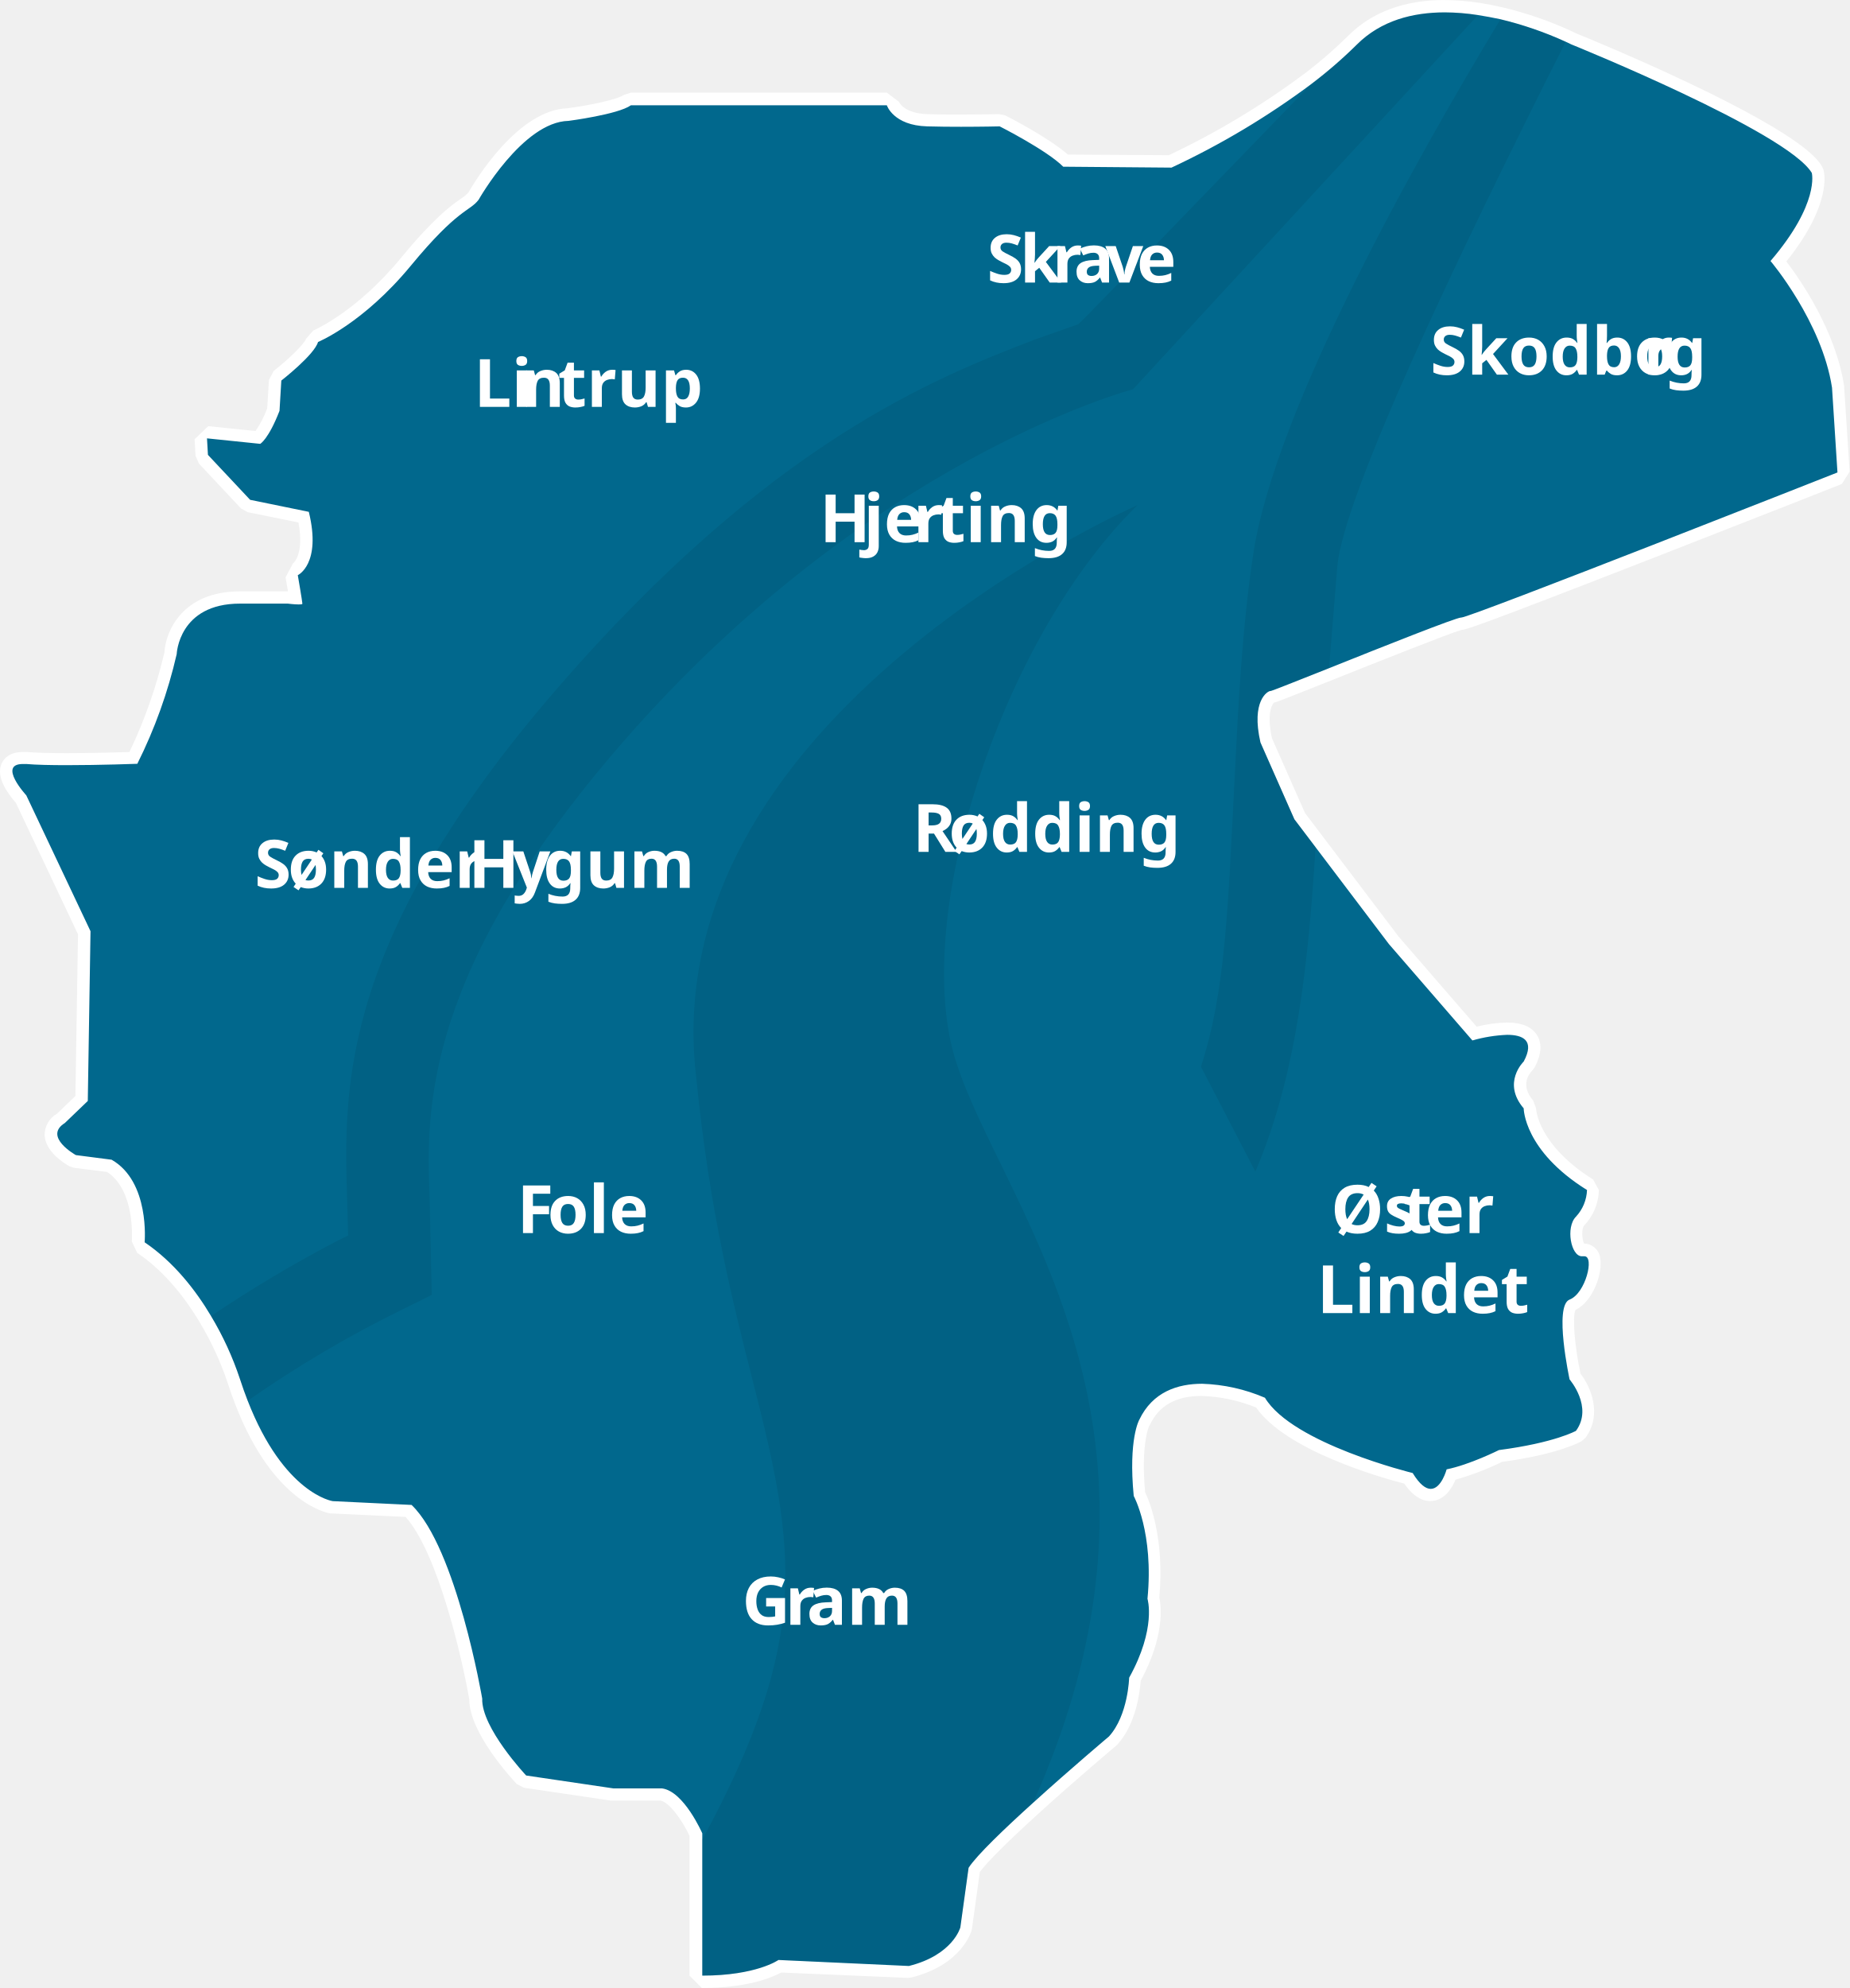
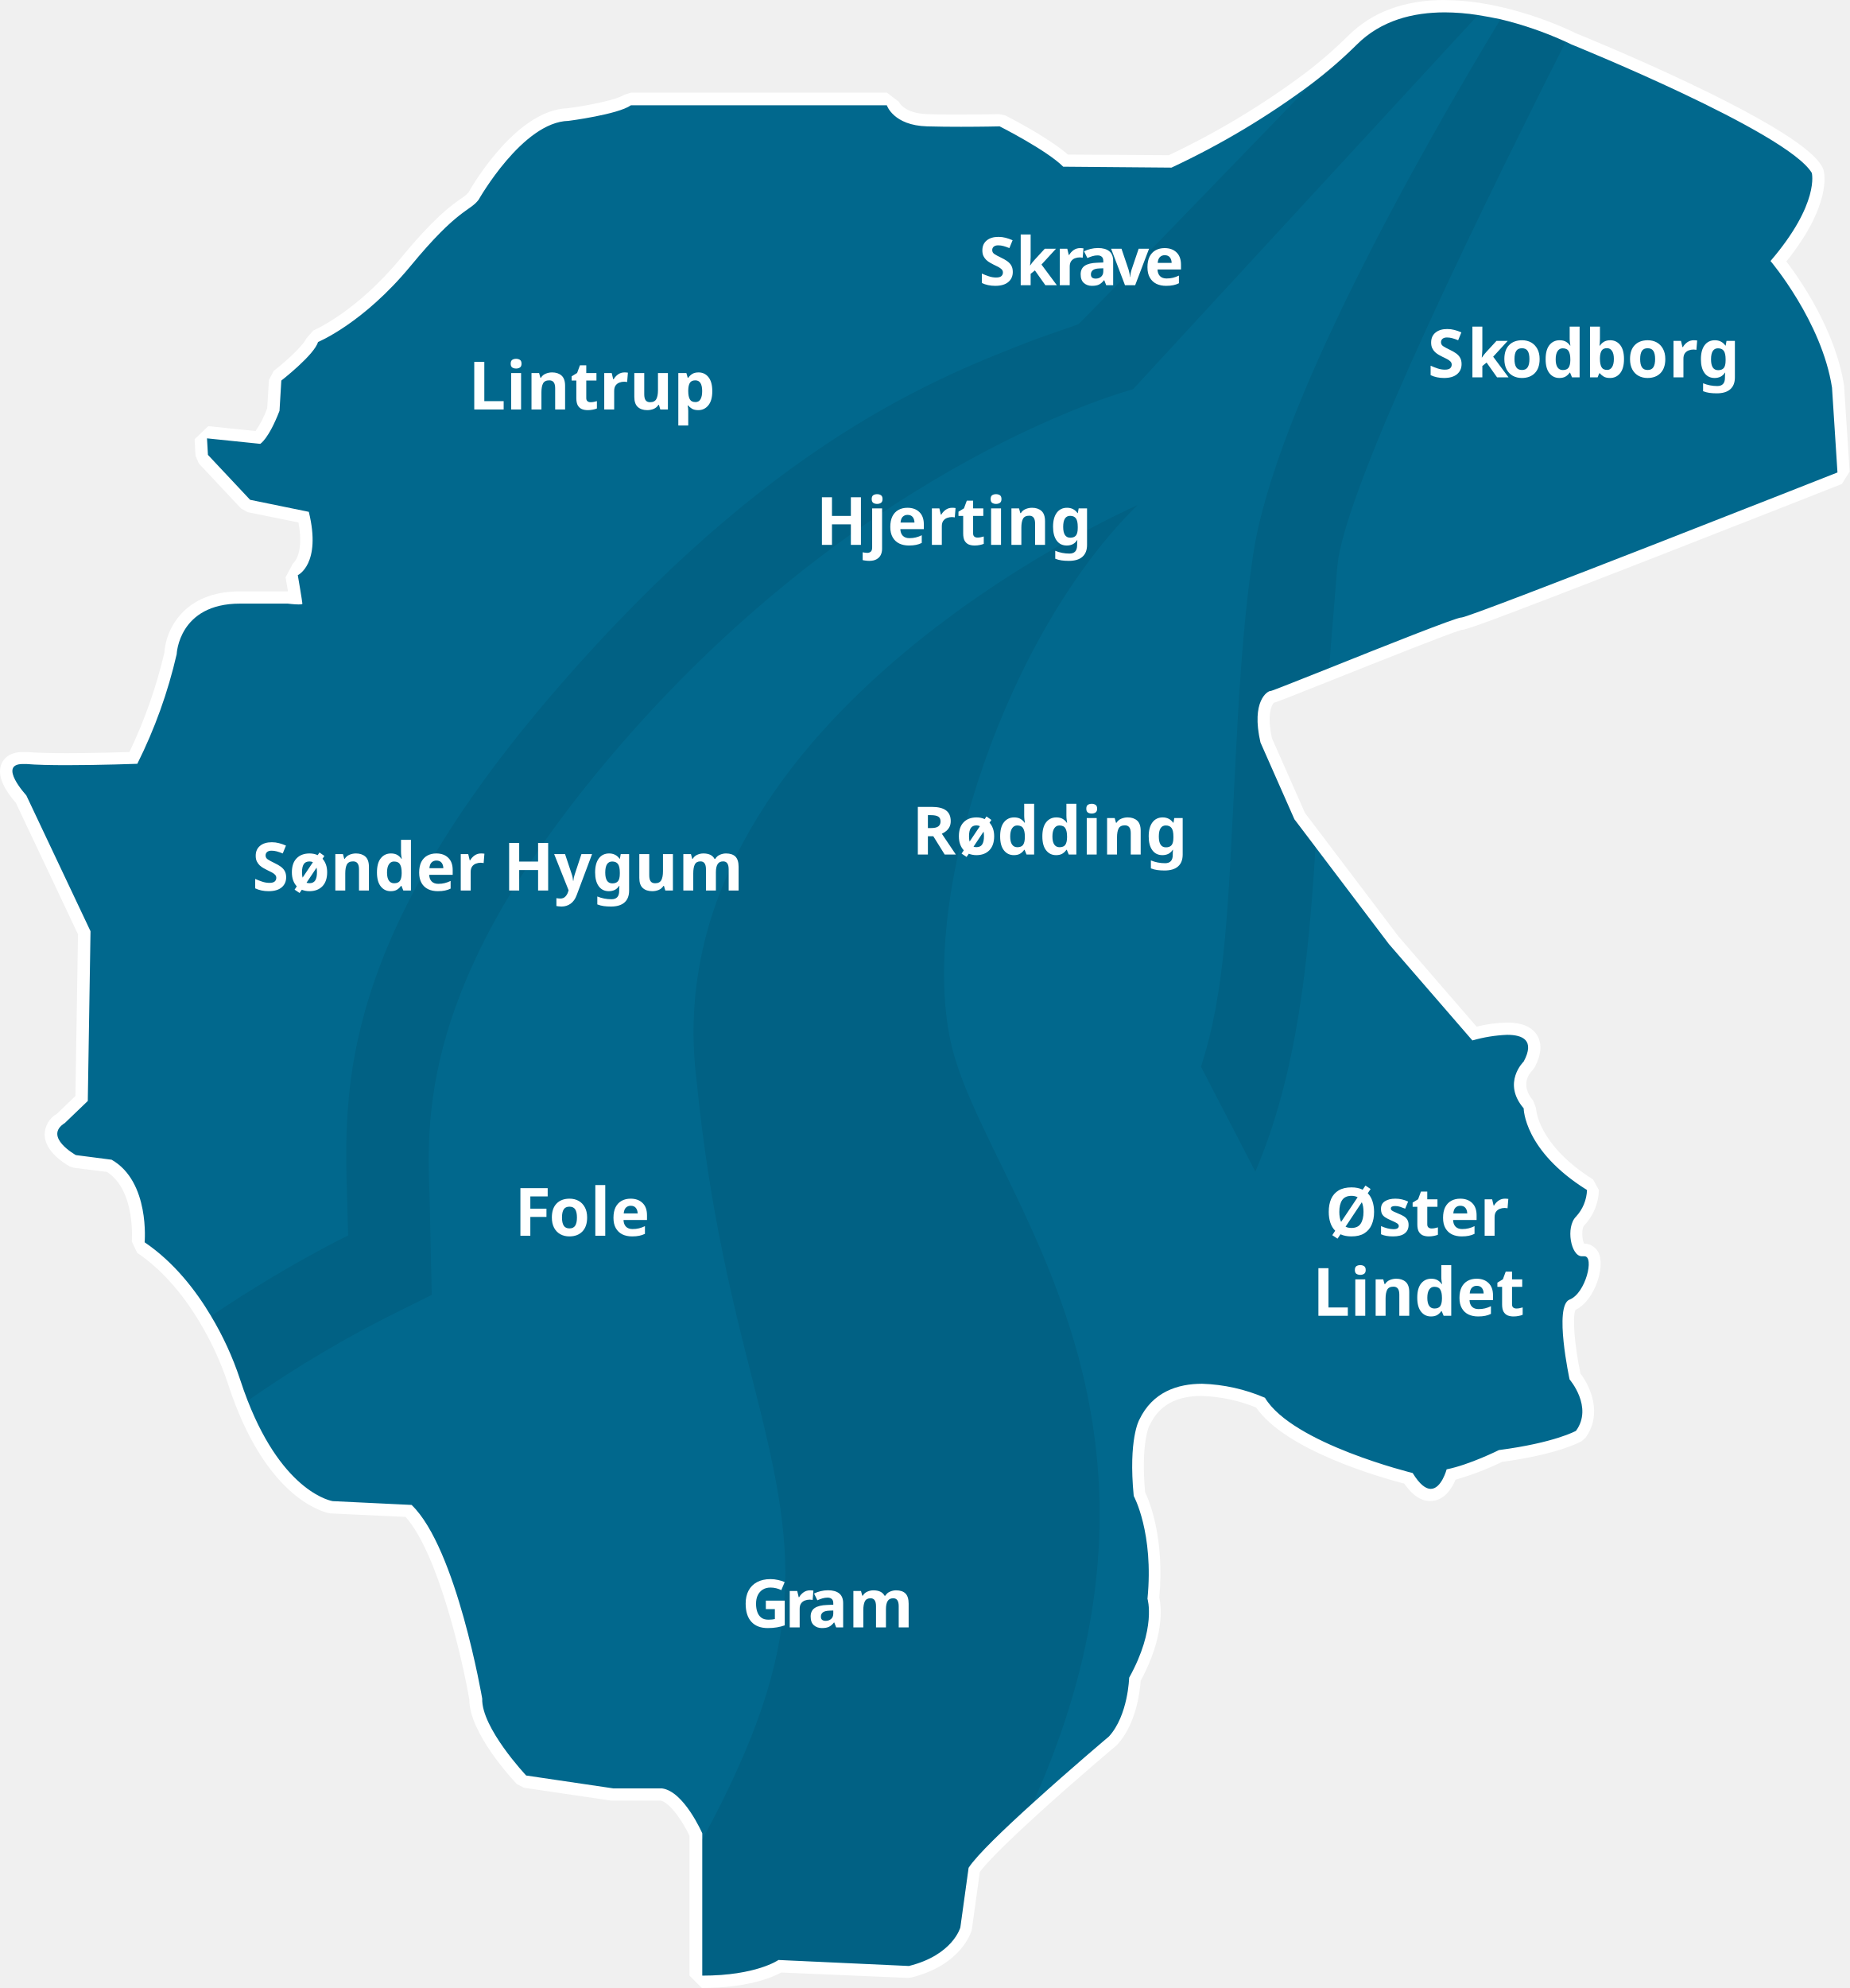
<svg xmlns="http://www.w3.org/2000/svg" id="Layer_1" data-name="Layer 1" viewBox="0 0 448.17 481.54">
  <path d="M286.09,480.1V446c-1.21-2.65-4.89-9.18-8.38-9.71H266l-.22,0-21.12-3.11-.87-.46c-.46-.49-11.17-11.93-11.09-19.58-.43-2.41-6.41-35.4-16.26-45.55l-18.54-.86-.15,0c-.52-.07-12.76-2.13-21.77-25.25-.64-1.64-1.28-3.44-1.89-5.34a76.21,76.21,0,0,0-6.88-14.95c-4.5-7.56-9.77-13.41-15.65-17.39l-.66-1.38c0-.14,1.11-13.51-7-18.42l-8.36-1.08-.54-.17c-.86-.48-5.19-3.05-5.28-6.37a4.51,4.51,0,0,1,2.41-3.91l5-4.8.64-40.15-15.31-32.38c-1.27-1.41-4.5-5.39-3.34-8,.38-.87,1.35-1.91,3.78-1.91.29,0,.61,0,.95,0,2.1.19,5.37.28,9.7.28,6.52,0,13.68-.21,16.13-.29a120.25,120.25,0,0,0,9-25.39c.14-1.58,1.66-13.51,16.82-13.51h11.75s.85.11,1.67.16c-.21-1.32-.56-3.39-.89-5.31l.85-1.61s4.31-2.37,2.06-12.7l-13.29-2.7-.8-.45-10.21-10.89-.41-.94-.23-4,1.66-1.57L180,107.51c.55-.59,1.93-2.36,3.67-6.77l.43-7.1.57-1.09c3.17-2.46,7.85-6.74,8.37-8.56l.87-1c.11-.05,10.72-4.52,21.87-18,8-9.64,11.85-12.39,14.17-14a9.57,9.57,0,0,0,2.18-1.86c1-1.67,11.43-19.47,22.93-19.78,4.51-.59,12.32-2.05,14.36-3.5l.87-.28h62l1.43,1.05c.05.13,1.45,3.87,8.4,4.07,2.41.06,5.15.09,8.16.09,5.12,0,9.28-.09,9.32-.09l.71.16c.46.23,10.84,5.54,15.27,9.62l25.31.21a194.22,194.22,0,0,0,33.36-20A110.73,110.73,0,0,0,445,11.31c5.47-5.47,13-8.25,22.36-8.25a55.58,55.58,0,0,1,8.32.66c1.83.29,3.69.65,5.51,1.08a88.47,88.47,0,0,1,16.13,5.54c.74.34,1.22.58,1.38.66,2.9,1.18,52.77,21.49,58.91,31.72l.16.38c.09.32,2,7.91-9.5,21.75,2.85,3.6,12.28,16.4,14.43,30.44l0,.13,1.33,20.44-1,1.5c-33.35,13.16-89.61,35.23-91.66,35.24l0,0c-2.1.45-19.28,7.3-30.7,11.84l-.8.32c-12.9,5.14-14.12,5.6-14.6,5.64-.92.55-2.75,3.34-1.15,10.47l8.1,18.39,5,6.64,17.76,23.45,19.55,22.55a34.66,34.66,0,0,1,7.91-1.16c3,0,5.05.8,6,2.4s.72,3.68-.67,6.28l-.28.37c-.43.43-4.15,4.33.1,9.28l.36,1c0,.08.3,9.58,14.63,18.51l.71,1.27a11.48,11.48,0,0,1-3.11,7.51c-.95.95-1.22,3.38-.6,5.41.35,1.17.83,1.6,1,1.63a2.94,2.94,0,0,1,.63-.08,2.52,2.52,0,0,1,2.45,2.32c.59,3.13-1.74,9.6-5.51,11.07-1.25.49-1.14,8.25.84,17.26,2.25,2.78,5.14,8.87,1.38,14l-.47.42c-.22.12-5.45,3-19,4.82a64.94,64.94,0,0,1-11.94,4.49c-.6,1.67-2.14,4.95-5,4.95-1.83,0-3.57-1.32-5.33-4-4.28-1.1-29-7.83-35.86-18.34a40.13,40.13,0,0,0-14.2-3.09c-6.71,0-11.38,2.65-13.88,7.88l-.05.1s-2.37,4.56-1.17,17.27c.84,1.7,4.76,10.5,3.38,25.21.38,1.59,1.52,8.69-4.47,19.66-.1,1.85-.79,9.9-5.27,14.82l-.14.13c-.09.08-9.41,7.94-18.26,15.94h0c-10.28,9.31-14,13.43-15.27,15.26l-2,14.1,0,.18c-.08.31-2.14,7.56-13.54,10.4l-.43,0-31.1-1.32c-1.61.94-7.4,3.77-18.85,3.77Z" transform="translate(-117.4 -1.56)" style="fill:#01688d" />
  <path d="M467.4,4.56a52.74,52.74,0,0,1,8.08.65c1.85.28,3.66.64,5.4,1a86.89,86.89,0,0,1,15.84,5.45c.9.41,1.39.66,1.39.66s52.24,21.12,58.25,31.12c0,0,2,7.33-10,21.34,0,0,12.45,14.68,14.9,30.68L562.58,116s-89,35.14-91.11,35.14h0s0,0-.06,0c-1.22,0-18.87,7-32,12.27-7.74,3.08-13.91,5.53-14.17,5.53h-.07c-.6,0-4.72,2.3-2.39,12.46L431,200l5.14,6.78,17.76,23.45,20.23,23.35a35.59,35.59,0,0,1,8.43-1.36c3.75,0,6.77,1.3,4,6.47,0,0-5.33,5.12,0,11.34,0,0,0,10.23,15.34,19.78a10,10,0,0,1-2.67,6.45c-2.55,2.56-1.23,9.6,1.42,9.6a1.47,1.47,0,0,0,.36,0,.93.93,0,0,1,.27,0c2.47,0,.27,9-3.6,10.49s0,19.34,0,19.34,5.77,6.67,1.55,12.45c0,0-5.11,2.89-18.67,4.66,0,0-7.11,3.56-12.67,4.67,0,0-1.26,4.73-3.85,4.73-1.18,0-2.64-1-4.38-3.84,0,0-29.12-7.11-35.79-18.23a41.87,41.87,0,0,0-15.22-3.39c-5.89,0-12,1.94-15.23,8.73,0,0-2.68,4.67-1.34,18.45,0,0,4.9,8.9,3.33,24.9,0,0,2.23,7.11-4.44,19.12,0,0-.23,9.11-4.89,14.23,0,0-9.32,7.85-18.3,16h0c-7,6.32-13.77,12.8-15.71,15.82l-2,14.44s-1.78,6.68-12.46,9.34L306,476.31s-5.33,3.79-18.45,3.79V445.64s-4.45-10.23-9.78-10.89H266l-21.12-3.12S234,420.08,234.23,413c0,0-6.22-36.47-17.11-46.91L198,365.17s-11.79-1.74-20.59-24.32c-.64-1.64-1.26-3.38-1.87-5.25a76.16,76.16,0,0,0-7-15.25c-3.7-6.23-9-13.07-16.1-17.88,0,0,1.33-14.67-8-20l-8.66-1.12s-8-4.44-2.67-7.77l5.56-5.34.66-41.12-15.56-32.91s-7-7.59-.82-7.59a8.15,8.15,0,0,1,.82,0c2.41.21,6,.28,9.83.28,8.11,0,17.07-.33,17.07-.33A118.85,118.85,0,0,0,160.21,160s.45-12.23,15.33-12.23h11.57s1.58.2,2.63.2c.53,0,.92,0,.92-.2,0-.44-1.11-6.89-1.11-6.89s5.78-2.66,2.67-15.34L178,122.63l-10.22-10.89-.23-4,12.9,1.33s2-1.11,4.67-8l.44-7.33s8-6.22,8.89-9.34c0,0,10.9-4.45,22.45-18.44s14.24-13.12,16.45-16c0,0,10.68-18.9,21.79-19.12,0,0,12-1.55,15.12-3.78h62s1.56,4.89,9.79,5.11c2.74.08,5.6.1,8.2.1,5.2,0,9.35-.1,9.35-.1S371,37.93,375,41.94l26.23.22a193.72,193.72,0,0,0,33.95-20.3,110.55,110.55,0,0,0,10.95-9.49c5.86-5.86,13.6-7.81,21.31-7.81m0-3c-9.78,0-17.67,2.92-23.43,8.69a106.34,106.34,0,0,1-10.65,9.22,192.89,192.89,0,0,1-32.77,19.68L376.14,39c-4.68-4.07-14-8.9-15.16-9.47l-1.44-.32s-4.17.09-9.28.09c-3,0-5.73,0-8.12-.09-5.79-.16-7-3-7-3.12l0,.09L332.27,24h-62l-1.74.56c-1.53,1.09-8.22,2.52-13.61,3.22-12.05.41-22.4,17.56-24.05,20.43A8.64,8.64,0,0,1,229,49.73c-2.38,1.69-6.37,4.51-14.46,14.31C203.72,77.19,193.4,81.58,193.3,81.62l-1.75,2c-.4,1.2-4.06,4.85-7.84,7.78l-1.15,2.19-.42,6.86a24.51,24.51,0,0,1-2.83,5.52l-11.46-1.18-3.3,3.16.22,4,.81,1.88,10.22,10.89,1.59.89,12.32,2.5c1.53,8.17-1.51,10.11-1.54,10.13l.13-.07-1.71,3.24c.2,1.13.4,2.32.58,3.39H175.54c-13.8,0-18,9.52-18.31,14.82a118.73,118.73,0,0,1-8.47,24.1c-3,.1-9.35.27-15.18.27-4.29,0-7.51-.09-9.57-.27-.37,0-.74,0-1.08,0-3.41,0-4.69,1.76-5.15,2.81-1.41,3.2,1.41,7.17,3.45,9.47l15.07,31.87-.63,39.17-4.46,4.28a5.93,5.93,0,0,0-3,5.12c.11,4,4.66,6.87,6.05,7.64l1.07.35,8,1c7,4.55,6,16.71,6,16.84l1.31,2.75c5.7,3.86,10.82,9.55,15.2,16.92a73.85,73.85,0,0,1,6.72,14.59l0,0c.62,1.93,1.27,3.76,1.93,5.43,9.32,23.92,22.39,26.1,22.94,26.19l.3,0,17.93.84c7.89,8.78,13.74,34.42,15.44,44.21,0,8.09,10.31,19.22,11.49,20.48l1.75.91,21.12,3.12.44,0h11.55c2.24.45,5.37,5,7,8.53V480.1l3,3c11,0,17-2.54,19.22-3.75l30.67,1.3.85-.09c12.25-3.05,14.54-11.13,14.63-11.48l.07-.36,1.9-13.73c1.24-1.67,4.78-5.61,14.84-14.71h0c8.82-8,18.12-15.82,18.22-15.9l.28-.27c4.56-5,5.46-12.91,5.63-15.41,5.81-10.78,5-17.95,4.52-20.19,1.28-14.26-2.32-23.16-3.44-25.5-1.07-11.86,1-16.15,1.05-16.19l0,.06.1-.19c2.26-4.73,6.36-7,12.53-7a38.32,38.32,0,0,1,13.21,2.8c7.24,10.41,29.92,16.88,35.91,18.44,1.15,1.68,3.29,4.22,6.27,4.22,3.39,0,5.25-3.06,6.14-5.18a68,68,0,0,0,11.26-4.31c13.62-1.83,19-4.84,19.27-5l.94-.83c4.17-5.7,1.27-12.32-1.2-15.55-1.4-6.57-2-13.57-1.23-15.41,4.26-2.06,6.67-8.91,6-12.55a4,4,0,0,0-3.92-3.54c-.52-1.13-.62-3.71.06-4.4a12.89,12.89,0,0,0,3.55-8.57l-1.41-2.55C490,278.84,489.56,270.33,489.55,270l-.72-1.9c-3.17-3.7-.94-6.48-.18-7.25l.55-.73c1.65-3.1,1.86-5.71.63-7.76s-3.71-3.12-7.3-3.12a34.07,34.07,0,0,0-7.38,1l-18.94-21.87L438.51,205l-4.93-6.5-8-18.09c-1.33-6,0-8.12.43-8.62,1.13-.32,4-1.48,14.44-5.62l.81-.33c10.28-4.09,27.28-10.87,30.24-11.71.93,0,3-.48,47.35-17.77,22.27-8.68,44.57-17.48,44.79-17.57l1.89-3-1.33-20.45,0-.26c-2.05-13.33-10.45-25.53-14-30.19,10.92-13.6,9.27-21.3,9-22.17l-.32-.75c-1-1.74-4.22-7-32.67-20.48-13-6.16-25.54-11.28-26.9-11.83-.22-.11-.69-.34-1.39-.66a89.31,89.31,0,0,0-16.41-5.64c-1.85-.44-3.74-.81-5.62-1.1a57.31,57.31,0,0,0-8.54-.68Z" transform="translate(-117.4 -1.56)" style="fill:#fff" />
  <g style="opacity:0.13">
    <path d="M359.85,283.49c16.53,33.89,40.19,82.36,7.92,154.56h0c-7,6.32-13.77,12.8-15.71,15.82l-2,14.44s-1.78,6.68-12.46,9.34L306,476.31s-5.33,3.79-18.45,3.79V447.17c26.41-48.73,22.66-70.26,12.27-111-4.7-18.44-10.56-41.39-13.7-73.35C275.62,176.89,387.94,126.16,393,123.92c-31,30.19-53.05,93.24-45.33,129.73C349.54,262.39,354.32,272.17,359.85,283.49Z" transform="translate(-117.4 -1.56)" style="fill:#003243" />
    <path d="M475.48,5.21,391.91,95.84S328,112.55,268,181.67c-47.56,54.82-47.41,88.12-46.53,109.41l.53,24.14-6.27,3.1a283.31,283.31,0,0,0-38.32,22.53c-.64-1.64-1.26-3.38-1.87-5.25a76.16,76.16,0,0,0-7-15.25,312.52,312.52,0,0,1,30.55-18.21l2.66-1.3s-.15-5.7-.26-9.21c-.77-26.33-1.84-62.39,50.89-123.28,51.85-59.91,92-75.41,116.05-84.66l10.27-3.61c2.67-2.54,26.2-27,56.45-58.22a110.55,110.55,0,0,0,10.95-9.49C454,4.44,465.39,3.67,475.48,5.21Z" transform="translate(-117.4 -1.56)" style="fill:#003243" />
    <path d="M496.72,11.71c-27.14,53.7-53.85,110.19-55.32,127.08l-2,24.55c-7.86,3.13-14.1,5.61-14.18,5.53-.23-.23-4.9,1.78-2.45,12.45L431,200l5.14,6.78c-1.75,27.2-4.33,54.51-14.59,78.57l-13.18-25.41c5.93-18.18,6.55-38.2,8.17-70.17.89-17.78,1.82-36.18,4.49-53.95,5.31-35.39,40.32-97.16,59.88-129.55A86.89,86.89,0,0,1,496.72,11.71Z" transform="translate(-117.4 -1.56)" style="fill:#003243" />
  </g>
-   <text transform="translate(125.26 298.68)" style="font-size:16.154px;fill:#fff;font-family:ApexNew-Bold, ApexNew Bold;font-weight:700">
-     <tspan style="letter-spacing:-0.031em">F</tspan>
-     <tspan x="7.37" y="0">ole</tspan>
+   <text transform="translate(124.63 299.33)" style="font-size:16.154px;fill:#fff;font-family:ApexNew-Bold, Apex New;font-weight:700">
+     <tspan style="letter-spacing:-0.02em">F</tspan>
+     <tspan x="8.34" y="0">ole</tspan>
  </text>
-   <text transform="translate(221.09 206.34)" style="font-size:16.154px;fill:#fff;font-family:ApexNew-Bold, ApexNew Bold;font-weight:700">
-     <tspan style="letter-spacing:0.004em">R</tspan>
-     <tspan x="8.76" y="0">ødding</tspan>
+   <text transform="translate(220.92 206.98)" style="font-size:16.154px;fill:#fff;font-family:ApexNew-Bold, Apex New;font-weight:700">Rødding</text>
+   <text transform="translate(113.45 99.19)" style="font-size:16.154px;fill:#fff;font-family:ApexNew-Bold, Apex New;font-weight:700">Lintrup</text>
+   <text transform="translate(237.13 69.08)" style="font-size:16.154px;fill:#fff;font-family:ApexNew-Bold, Apex New;font-weight:700">Sk<tspan x="18.37" y="0" style="letter-spacing:-0.02em">r</tspan>
+     <tspan x="24.02" y="0">a</tspan>
+     <tspan x="32.07" y="0" style="letter-spacing:-0.02em">v</tspan>
+     <tspan x="40.14" y="0">e</tspan>
  </text>
-   <text transform="translate(114.82 98.55)" style="font-size:16.154px;fill:#fff;font-family:ApexNew-Bold, ApexNew Bold;font-weight:700">Li<tspan x="11.4" y="0" style="letter-spacing:-0.004em">n</tspan>
-     <tspan x="20.31" y="0">trup</tspan>
+   <text transform="translate(345.86 91.4)" style="font-size:16.154px;fill:#fff;font-family:ApexNew-Bold, Apex New;font-weight:700">S<tspan x="9.61" y="0" style="letter-spacing:-0.03em">k</tspan>
+     <tspan x="17.88" y="0">odborg</tspan>
  </text>
-   <text transform="translate(239.13 68.44)" style="font-size:16.154px;fill:#fff;font-family:ApexNew-Bold, ApexNew Bold;font-weight:700">S<tspan x="7.96" y="0" style="letter-spacing:0.017em">k</tspan>
-     <tspan x="15.81" y="0" style="letter-spacing:-0.005em">r</tspan>
-     <tspan x="21.02" y="0" style="letter-spacing:-0.008em">a</tspan>
-     <tspan x="28.67" y="0" style="letter-spacing:-0.01em">v</tspan>
-     <tspan x="36.28" y="0">e</tspan>
+   <text transform="translate(197.68 131.98)" style="font-size:16.154px;fill:#fff;font-family:ApexNew-Bold, Apex New;font-weight:700">Hjerting</text>
+   <text transform="translate(179.72 394.2)" style="font-size:16.154px;fill:#fff;font-family:ApexNew-Bold, Apex New;font-weight:700">G<tspan x="10.35" y="0" style="letter-spacing:-0.02em">r</tspan>
+     <tspan x="16.01" y="0">am</tspan>
  </text>
-   <text transform="translate(346.53 90.75)" style="font-size:16.154px;fill:#fff;font-family:ApexNew-Bold, ApexNew Bold;font-weight:700">Skodbo<tspan x="51.58" y="0" style="letter-spacing:-0.008em">r</tspan>
-     <tspan x="56.73" y="0">g</tspan>
+   <text transform="translate(320.99 299.33)" style="font-size:16.154px;fill:#fff;font-family:ApexNew-Bold, Apex New;font-weight:700">Øster<tspan x="-3.02" y="19.39">Lindet</tspan>
  </text>
-   <text transform="translate(198.57 131.33)" style="font-size:16.154px;fill:#fff;font-family:ApexNew-Bold, ApexNew Bold;font-weight:700">
-     <tspan style="letter-spacing:0.008em">H</tspan>
-     <tspan x="10.66" y="0" style="letter-spacing:-0em">je</tspan>
-     <tspan x="22.68" y="0" style="letter-spacing:0.024em">r</tspan>
-     <tspan x="28.35" y="0">ting</tspan>
-   </text>
-   <text transform="translate(179.79 393.56)" style="font-size:16.154px;fill:#fff;font-family:ApexNew-Bold, ApexNew Bold;font-weight:700">G<tspan x="10.44" y="0" style="letter-spacing:-0.005em">r</tspan>
-     <tspan x="15.64" y="0">am</tspan>
-   </text>
-   <text transform="translate(322.45 298.68)" style="font-size:16.154px;fill:#fff;font-family:ApexNew-Bold, ApexNew Bold;font-weight:700">Øs<tspan x="17.53" y="0" style="letter-spacing:-0.006em">t</tspan>
-     <tspan x="22.78" y="0">er</tspan>
-     <tspan x="-3.38" y="19.38">Lindet</tspan>
-   </text>
-   <text transform="translate(61.67 215.06)" style="font-size:16.154px;fill:#fff;font-family:ApexNew-Bold, ApexNew Bold;font-weight:700">
-     <tspan style="letter-spacing:0.006em">S</tspan>
-     <tspan x="8.06" y="0">ønder </tspan>
-     <tspan x="51.81" y="0" style="letter-spacing:0.009em">H</tspan>
-     <tspan x="62.48" y="0" style="letter-spacing:-0.01em">y</tspan>
-     <tspan x="69.93" y="0">gum</tspan>
-   </text>
+   <text transform="translate(61.08 215.71)" style="font-size:16.154px;fill:#fff;font-family:ApexNew-Bold, Apex New;font-weight:700">Sønder Hygum</text>
</svg>
